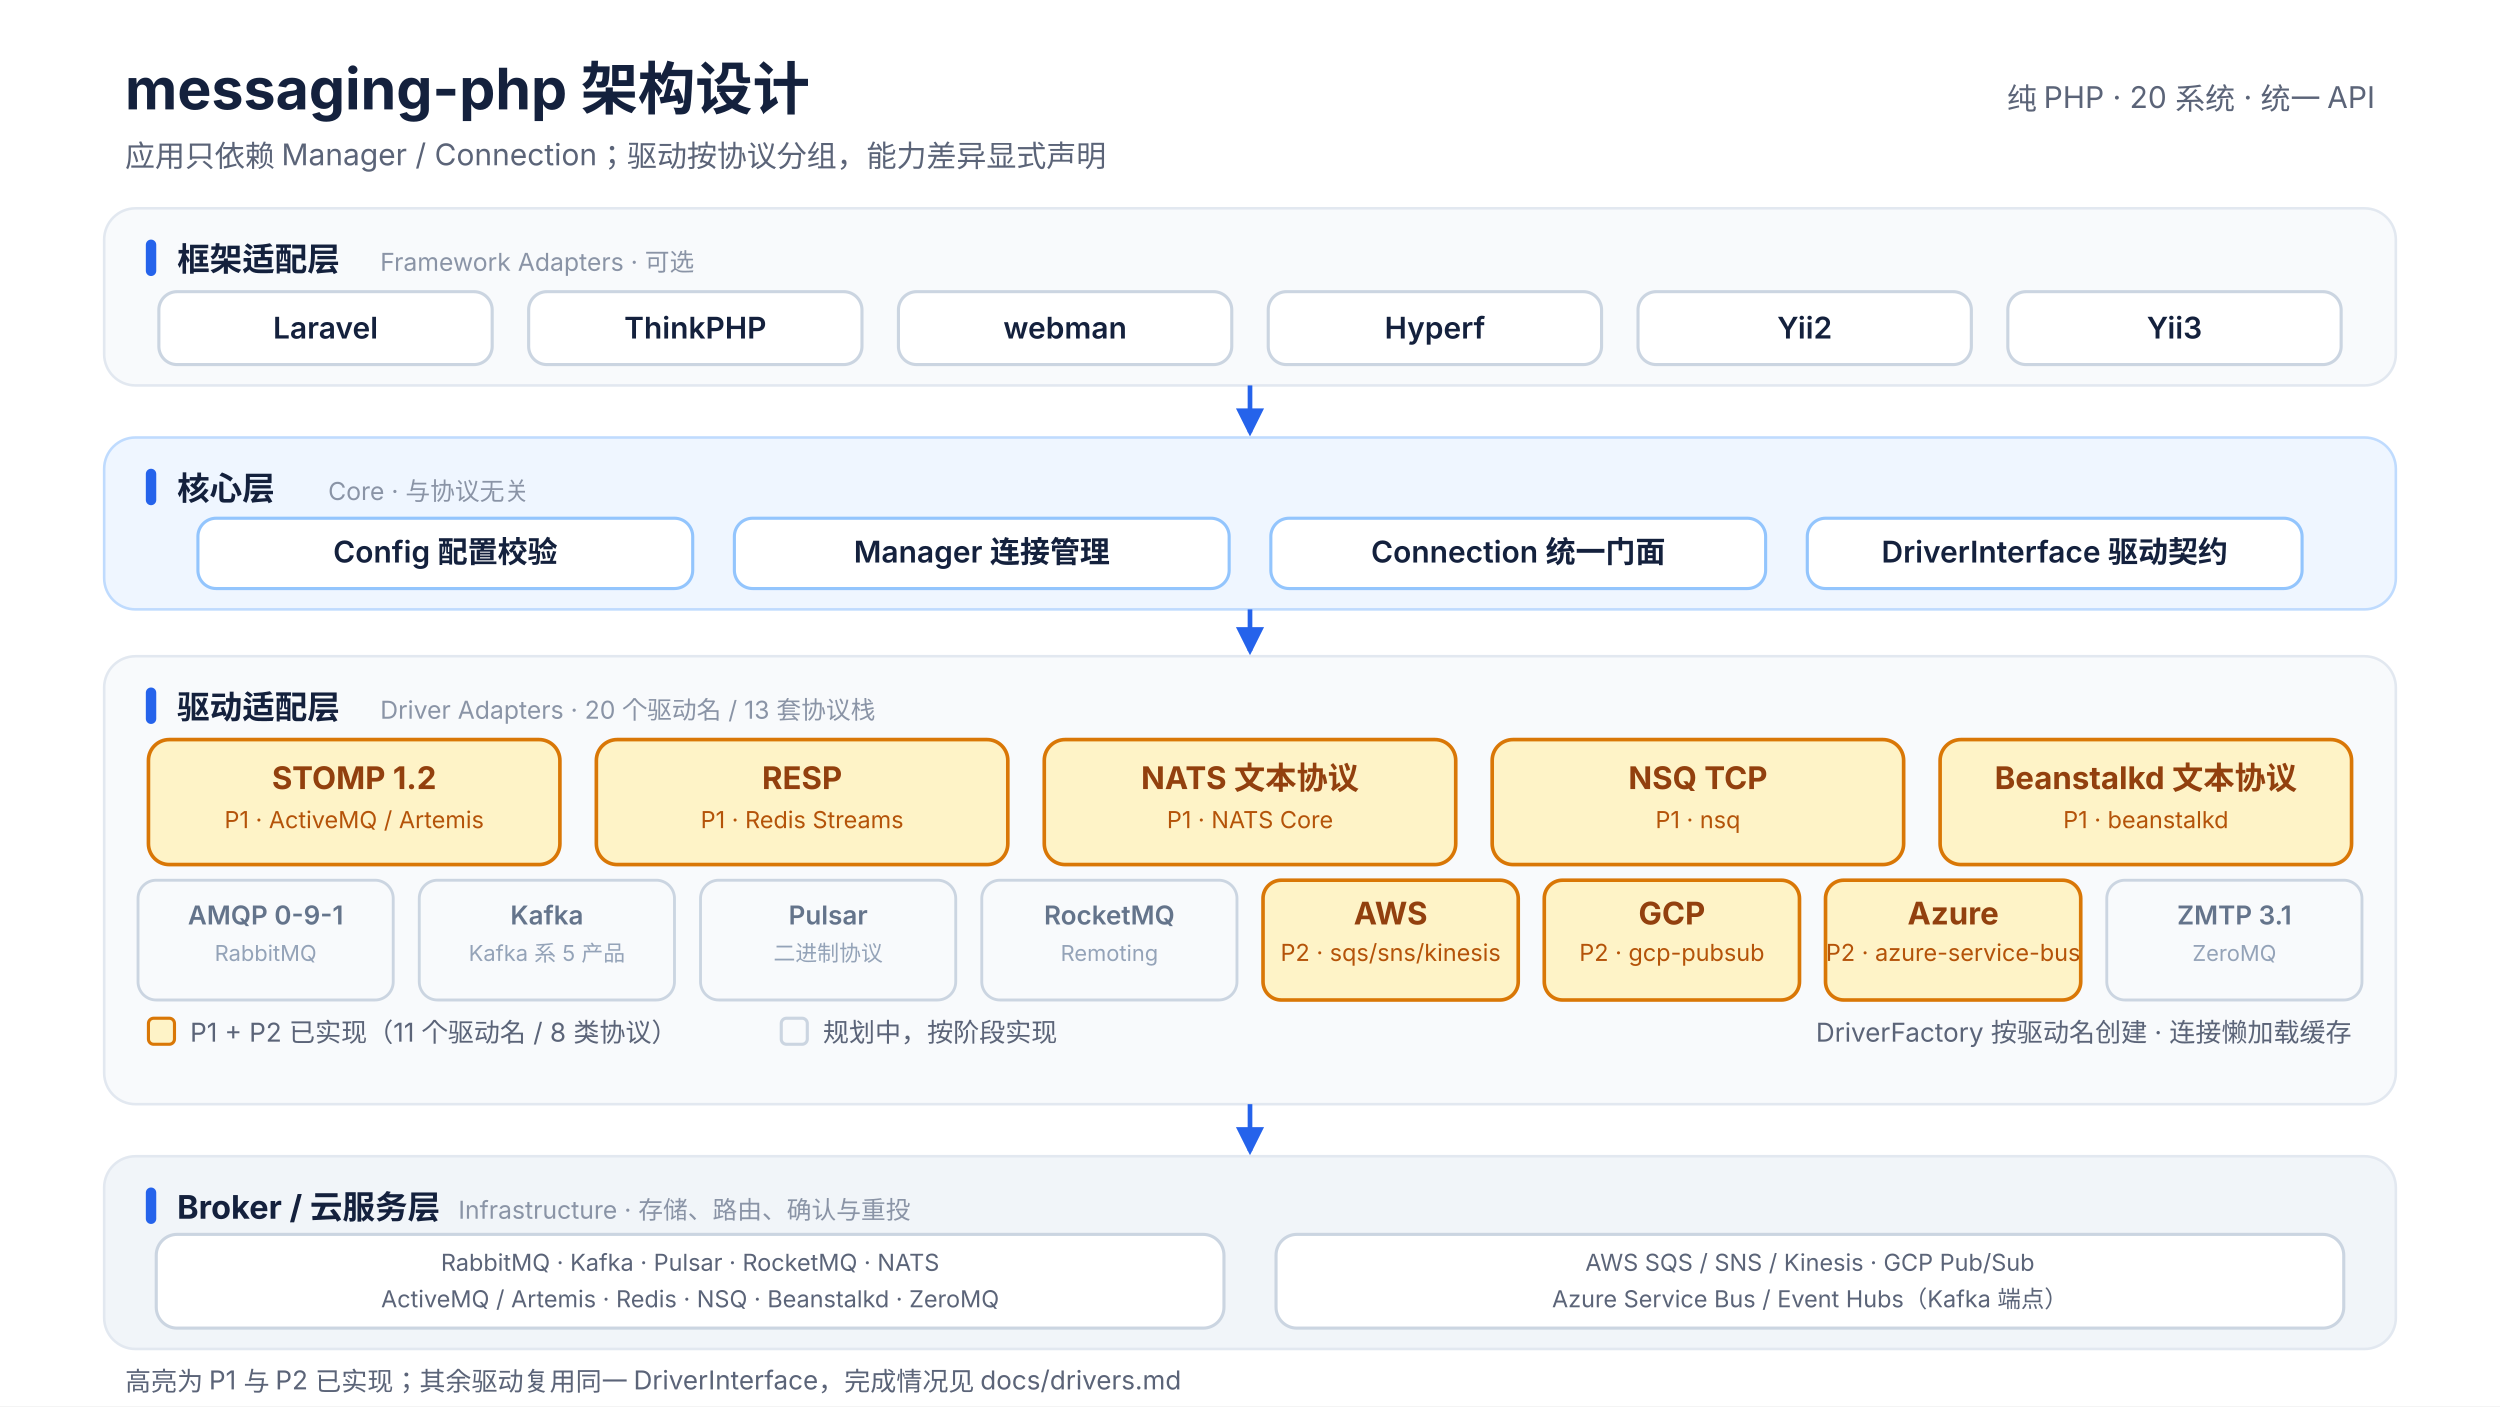
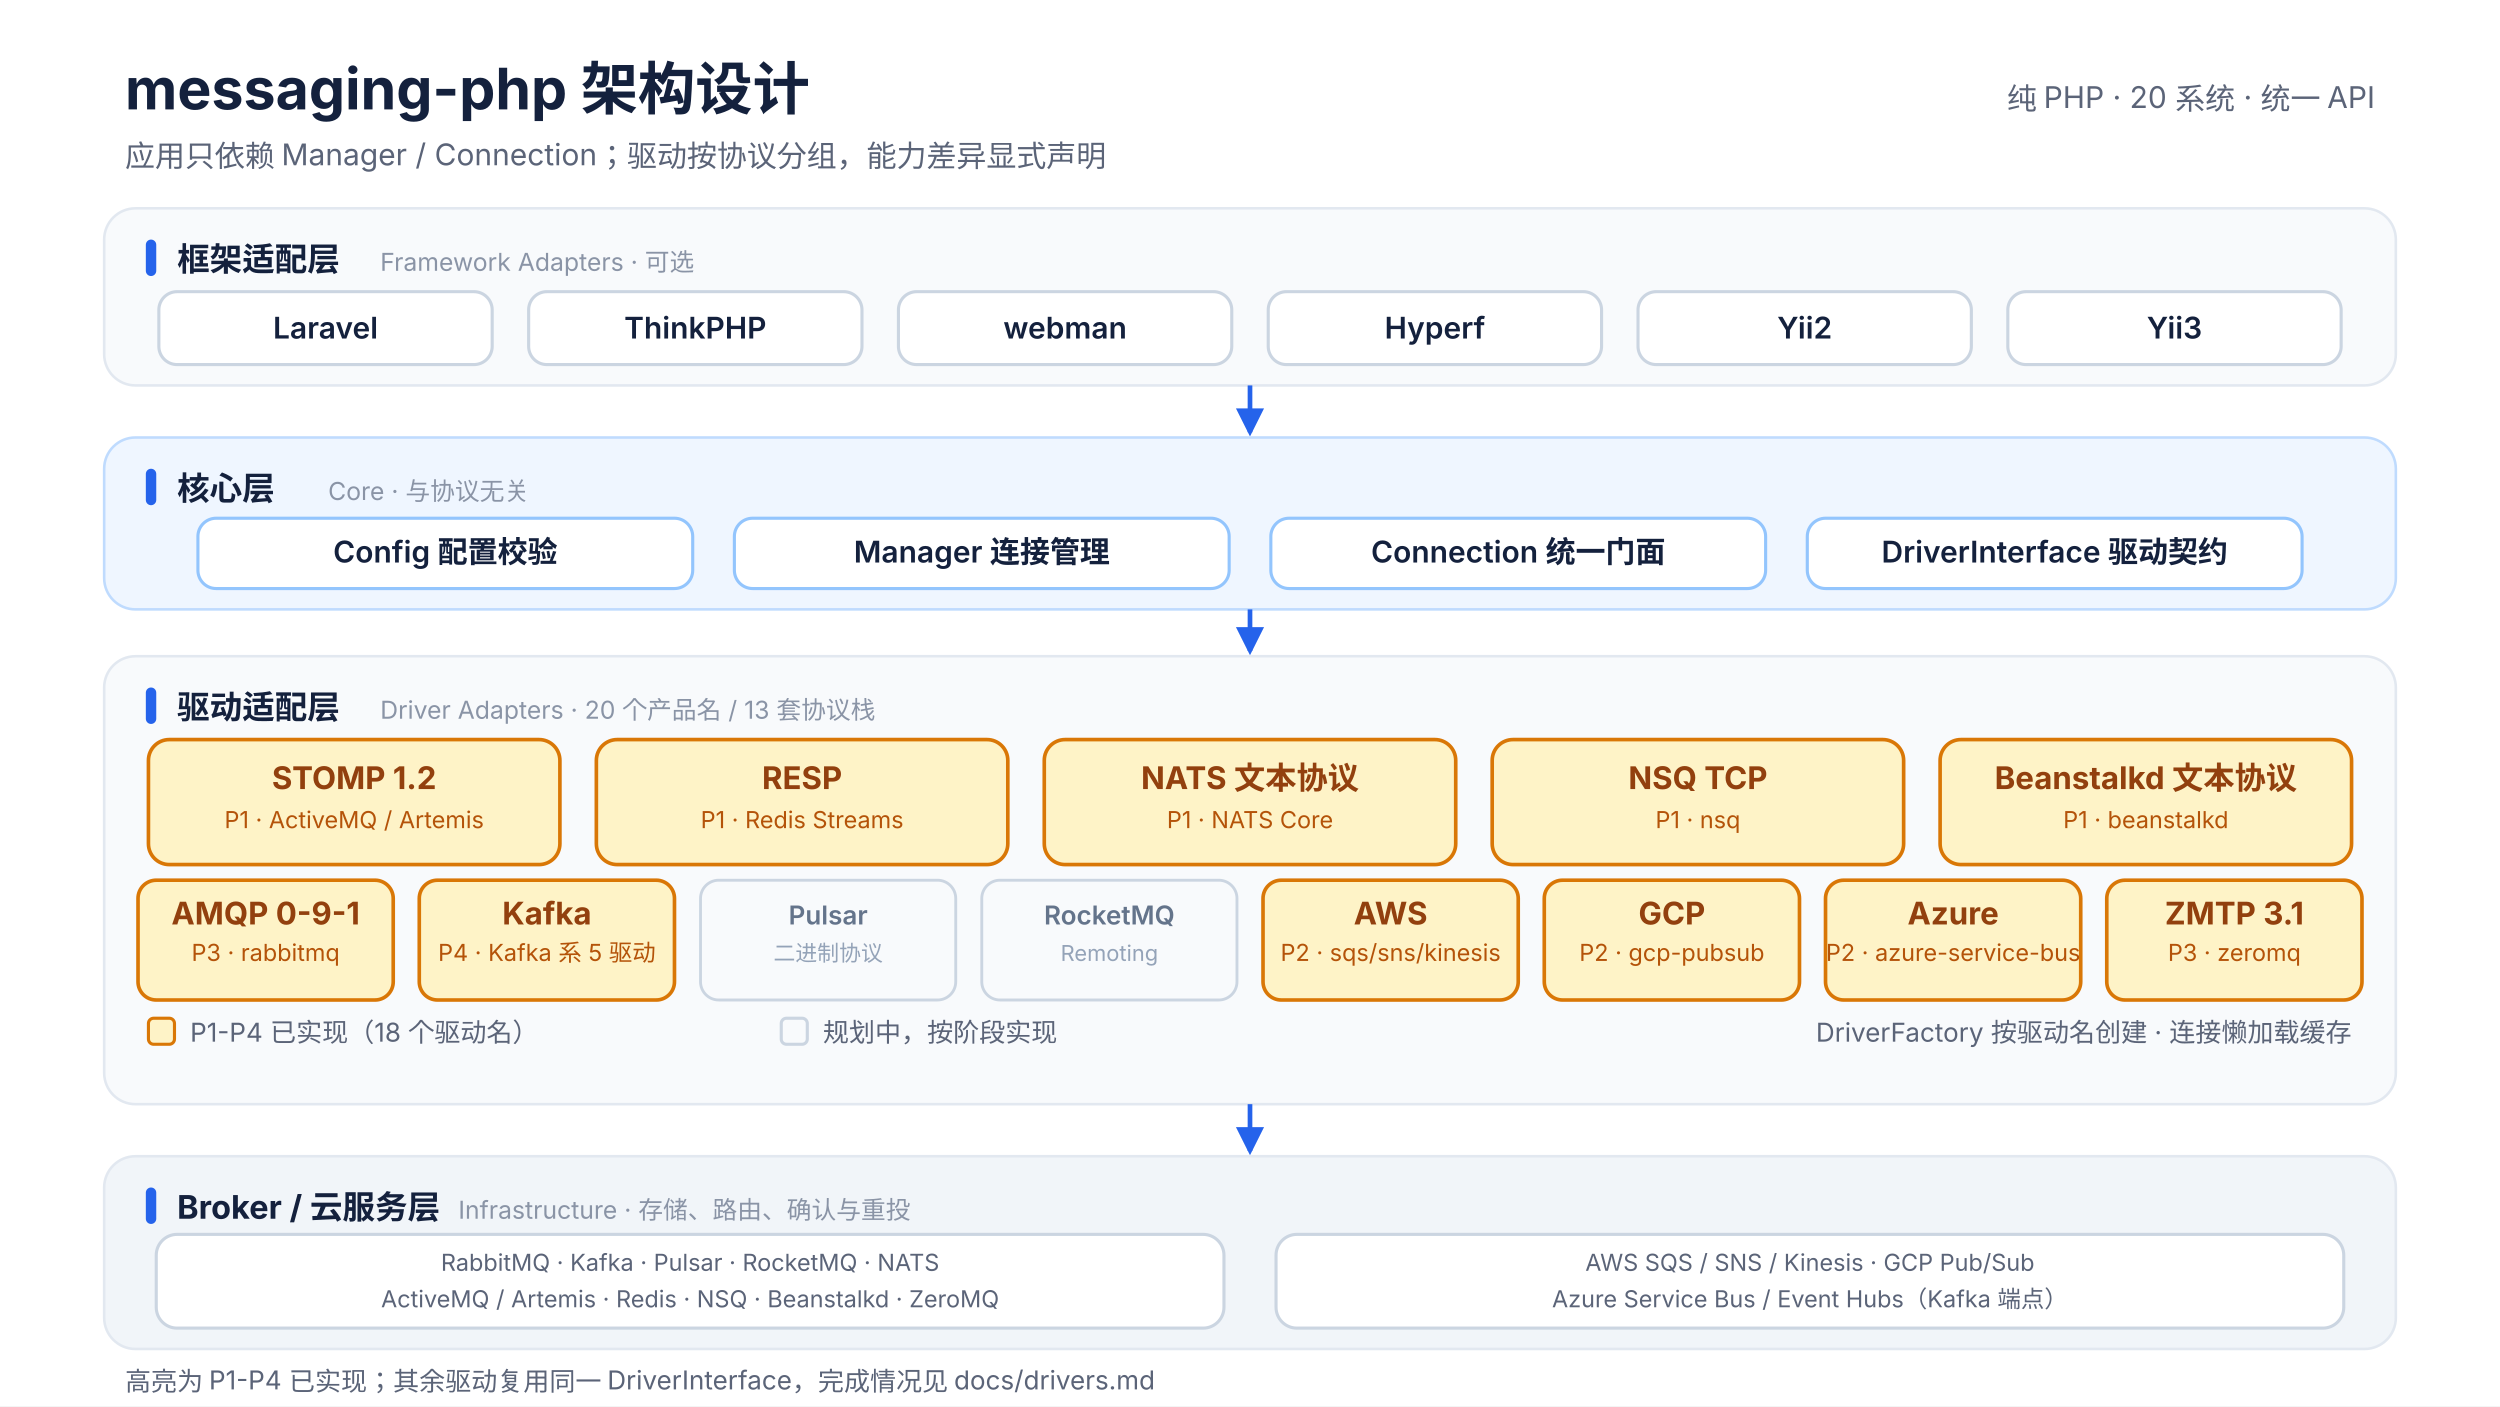
<svg xmlns="http://www.w3.org/2000/svg" width="960" height="540" viewBox="0 0 960 540" role="img" aria-labelledby="arch-title arch-desc">
  <style>
    text{font-family:system-ui,-apple-system,'Segoe UI','PingFang SC','Microsoft YaHei',sans-serif;fill:#14213D}
    .title{font-size:22px;font-weight:700}
    .sub{font-size:11.5px;fill:#5B6478}
    .lane{font-size:12.5px;font-weight:700}
    .lane-en{font-size:9.5px;fill:#8A94A6}
    .n{font-size:11.5px;font-weight:600}
    .ns{font-size:9px;fill:#5B6478}
    .p1n{font-size:12px;font-weight:700;fill:#92400E}
    .p1s{font-size:9px;fill:#B45309}
    .plann{font-size:10px;font-weight:600;fill:#64748B}
    .plans{font-size:8.4px;fill:#94A3B8}
    .note{font-size:10px;fill:#5B6478}
    .ctr{text-anchor:middle}
  </style>
  <defs>
    <marker id="arw-blue" viewBox="0 0 10 10" refX="8.5" refY="5" markerWidth="6" markerHeight="6" orient="auto">
      <path d="M0 0 10 5 0 10z" fill="#2563EB" />
    </marker>
    <marker id="arw-grey" viewBox="0 0 10 10" refX="8.5" refY="5" markerWidth="6" markerHeight="6" orient="auto">
      <path d="M0 0 10 5 0 10z" fill="#94A3B8" />
    </marker>
  </defs>
  <rect x="0" y="0" width="960" height="540" fill="#FFFFFF" />
  <text class="title" x="48" y="42">messaging-php 架构设计</text>
  <text class="sub" x="912" y="42" text-anchor="end">纯 PHP · 20 系统 · 统一 API</text>
  <text class="sub" x="48" y="64">应用只依赖 Manager / Connection；驱动按协议分组，能力差异显式声明</text>
  <rect x="40" y="80" width="880" height="68" rx="12" fill="#F8FAFC" stroke="#E2E8F0" />
  <rect x="56" y="92" width="4" height="14" rx="2" fill="#2563EB" />
  <text class="lane" x="68" y="104">框架适配层</text>
  <text class="lane-en" x="146" y="104">Framework Adapters · 可选</text>
  <g>
    <rect x="61" y="112" width="128" height="28" rx="7" fill="#FFFFFF" stroke="#CBD5E1" stroke-width="1.2" />
    <text class="n ctr" x="125" y="130">Laravel</text>
    <rect x="203" y="112" width="128" height="28" rx="7" fill="#FFFFFF" stroke="#CBD5E1" stroke-width="1.2" />
    <text class="n ctr" x="267" y="130">ThinkPHP</text>
    <rect x="345" y="112" width="128" height="28" rx="7" fill="#FFFFFF" stroke="#CBD5E1" stroke-width="1.2" />
    <text class="n ctr" x="409" y="130">webman</text>
    <rect x="487" y="112" width="128" height="28" rx="7" fill="#FFFFFF" stroke="#CBD5E1" stroke-width="1.2" />
    <text class="n ctr" x="551" y="130">Hyperf</text>
    <rect x="629" y="112" width="128" height="28" rx="7" fill="#FFFFFF" stroke="#CBD5E1" stroke-width="1.2" />
    <text class="n ctr" x="693" y="130">Yii2</text>
    <rect x="771" y="112" width="128" height="28" rx="7" fill="#FFFFFF" stroke="#CBD5E1" stroke-width="1.2" />
    <text class="n ctr" x="835" y="130">Yii3</text>
  </g>
  <line x1="480" y1="148" x2="480" y2="166" stroke="#2563EB" stroke-width="1.8" marker-end="url(#arw-blue)" />
  <rect x="40" y="168" width="880" height="66" rx="12" fill="#EFF6FF" stroke="#BFDBFE" />
  <rect x="56" y="180" width="4" height="14" rx="2" fill="#2563EB" />
  <text class="lane" x="68" y="192">核心层</text>
  <text class="lane-en" x="126" y="192">Core · 与协议无关</text>
  <g>
    <rect x="76" y="199" width="190" height="27" rx="7" fill="#FFFFFF" stroke="#93C5FD" stroke-width="1.2" />
    <text class="n ctr" x="171" y="216">Config 配置校验</text>
    <rect x="282" y="199" width="190" height="27" rx="7" fill="#FFFFFF" stroke="#93C5FD" stroke-width="1.2" />
    <text class="n ctr" x="377" y="216">Manager 连接管理</text>
    <rect x="488" y="199" width="190" height="27" rx="7" fill="#FFFFFF" stroke="#93C5FD" stroke-width="1.2" />
    <text class="n ctr" x="583" y="216">Connection 统一门面</text>
    <rect x="694" y="199" width="190" height="27" rx="7" fill="#FFFFFF" stroke="#93C5FD" stroke-width="1.2" />
    <text class="n ctr" x="789" y="216">DriverInterface 驱动契约</text>
  </g>
  <line x1="480" y1="234" x2="480" y2="250" stroke="#2563EB" stroke-width="1.8" marker-end="url(#arw-blue)" />
  <rect x="40" y="252" width="880" height="172" rx="12" fill="#F8FAFC" stroke="#E2E8F0" />
  <rect x="56" y="264" width="4" height="14" rx="2" fill="#2563EB" />
  <text class="lane" x="68" y="276">驱动适配层</text>
-   <text class="lane-en" x="146" y="276">Driver Adapters · 20 个驱动名 / 13 套协议栈</text>
+   <text class="lane-en" x="146" y="276">Driver Adapters · 20 个产品名 / 13 套协议栈</text>
  <g>
    <rect x="57" y="284" width="158" height="48" rx="8" fill="#FEF3C7" stroke="#D97706" stroke-width="1.4" />
    <text class="p1n ctr" x="136" y="303">STOMP 1.2</text>
    <text class="p1s ctr" x="136" y="318">P1 · ActiveMQ / Artemis</text>
    <rect x="229" y="284" width="158" height="48" rx="8" fill="#FEF3C7" stroke="#D97706" stroke-width="1.4" />
    <text class="p1n ctr" x="308" y="303">RESP</text>
    <text class="p1s ctr" x="308" y="318">P1 · Redis Streams</text>
    <rect x="401" y="284" width="158" height="48" rx="8" fill="#FEF3C7" stroke="#D97706" stroke-width="1.4" />
    <text class="p1n ctr" x="480" y="303">NATS 文本协议</text>
    <text class="p1s ctr" x="480" y="318">P1 · NATS Core</text>
    <rect x="573" y="284" width="158" height="48" rx="8" fill="#FEF3C7" stroke="#D97706" stroke-width="1.4" />
    <text class="p1n ctr" x="652" y="303">NSQ TCP</text>
    <text class="p1s ctr" x="652" y="318">P1 · nsq</text>
    <rect x="745" y="284" width="158" height="48" rx="8" fill="#FEF3C7" stroke="#D97706" stroke-width="1.4" />
    <text class="p1n ctr" x="824" y="303">Beanstalkd 文本协议</text>
    <text class="p1s ctr" x="824" y="318">P1 · beanstalkd</text>
  </g>
  <g>
-     <rect x="53" y="338" width="98" height="46" rx="7" fill="#F8FAFC" stroke="#CBD5E1" stroke-width="1.1" />
-     <text class="plann ctr" x="102" y="355">AMQP 0-9-1</text>
-     <text class="plans ctr" x="102" y="369">RabbitMQ</text>
-     <rect x="161" y="338" width="98" height="46" rx="7" fill="#F8FAFC" stroke="#CBD5E1" stroke-width="1.1" />
-     <text class="plann ctr" x="210" y="355">Kafka</text>
-     <text class="plans ctr" x="210" y="369">Kafka 系 5 产品</text>
+     <rect x="53" y="338" width="98" height="46" rx="7" fill="#FEF3C7" stroke="#D97706" stroke-width="1.4" />
+     <text class="p1n ctr" x="102" y="355">AMQP 0-9-1</text>
+     <text class="p1s ctr" x="102" y="369">P3 · rabbitmq</text>
+     <rect x="161" y="338" width="98" height="46" rx="7" fill="#FEF3C7" stroke="#D97706" stroke-width="1.4" />
+     <text class="p1n ctr" x="210" y="355">Kafka</text>
+     <text class="p1s ctr" x="210" y="369">P4 · Kafka 系 5 驱动</text>
    <rect x="269" y="338" width="98" height="46" rx="7" fill="#F8FAFC" stroke="#CBD5E1" stroke-width="1.1" />
    <text class="plann ctr" x="318" y="355">Pulsar</text>
    <text class="plans ctr" x="318" y="369">二进制协议</text>
    <rect x="377" y="338" width="98" height="46" rx="7" fill="#F8FAFC" stroke="#CBD5E1" stroke-width="1.1" />
    <text class="plann ctr" x="426" y="355">RocketMQ</text>
    <text class="plans ctr" x="426" y="369">Remoting</text>
    <rect x="485" y="338" width="98" height="46" rx="7" fill="#FEF3C7" stroke="#D97706" stroke-width="1.4" />
    <text class="p1n ctr" x="534" y="355">AWS</text>
    <text class="p1s ctr" x="534" y="369">P2 · sqs/sns/kinesis</text>
    <rect x="593" y="338" width="98" height="46" rx="7" fill="#FEF3C7" stroke="#D97706" stroke-width="1.4" />
    <text class="p1n ctr" x="642" y="355">GCP</text>
    <text class="p1s ctr" x="642" y="369">P2 · gcp-pubsub</text>
    <rect x="701" y="338" width="98" height="46" rx="7" fill="#FEF3C7" stroke="#D97706" stroke-width="1.4" />
    <text class="p1n ctr" x="750" y="355">Azure</text>
    <text class="p1s ctr" x="750" y="369">P2 · azure-service-bus</text>
-     <rect x="809" y="338" width="98" height="46" rx="7" fill="#F8FAFC" stroke="#CBD5E1" stroke-width="1.1" />
-     <text class="plann ctr" x="858" y="355">ZMTP 3.1</text>
-     <text class="plans ctr" x="858" y="369">ZeroMQ</text>
+     <rect x="809" y="338" width="98" height="46" rx="7" fill="#FEF3C7" stroke="#D97706" stroke-width="1.4" />
+     <text class="p1n ctr" x="858" y="355">ZMTP 3.1</text>
+     <text class="p1s ctr" x="858" y="369">P3 · zeromq</text>
  </g>
  <rect x="57" y="391" width="10" height="10" rx="2" fill="#FEF3C7" stroke="#D97706" stroke-width="1.2" />
-   <text class="note" x="73" y="400">P1 + P2 已实现（11 个驱动名 / 8 类协议）</text>
+   <text class="note" x="73" y="400">P1-P4 已实现（18 个驱动名）</text>
  <rect x="300" y="391" width="10" height="10" rx="2" fill="#F8FAFC" stroke="#CBD5E1" stroke-width="1.2" />
  <text class="note" x="316" y="400">规划中，按阶段实现</text>
  <text class="note" x="903" y="400" text-anchor="end">DriverFactory 按驱动名创建 · 连接懒加载缓存</text>
  <line x1="480" y1="424" x2="480" y2="442" stroke="#2563EB" stroke-width="1.8" marker-end="url(#arw-blue)" />
  <rect x="40" y="444" width="880" height="74" rx="12" fill="#F1F5F9" stroke="#E2E8F0" />
  <rect x="56" y="456" width="4" height="14" rx="2" fill="#2563EB" />
  <text class="lane" x="68" y="468">Broker / 云服务层</text>
  <text class="lane-en" x="176" y="468">Infrastructure · 存储、路由、确认与重投</text>
  <g>
    <rect x="60" y="474" width="410" height="36" rx="8" fill="#FFFFFF" stroke="#CBD5E1" stroke-width="1.2" />
    <text class="ns ctr" x="265" y="488">RabbitMQ · Kafka · Pulsar · RocketMQ · NATS</text>
    <text class="ns ctr" x="265" y="502">ActiveMQ / Artemis · Redis · NSQ · Beanstalkd · ZeroMQ</text>
    <rect x="490" y="474" width="410" height="36" rx="8" fill="#FFFFFF" stroke="#CBD5E1" stroke-width="1.2" />
    <text class="ns ctr" x="695" y="488">AWS SQS / SNS / Kinesis · GCP Pub/Sub</text>
    <text class="ns ctr" x="695" y="502">Azure Service Bus / Event Hubs（Kafka 端点）</text>
  </g>
-   <text class="note" x="48" y="534">高亮为 P1 与 P2 已实现；其余驱动复用同一 DriverInterface，完成情况见 docs/drivers.md</text>
+   <text class="note" x="48" y="534">高亮为 P1-P4 已实现；其余驱动复用同一 DriverInterface，完成情况见 docs/drivers.md</text>
</svg>
